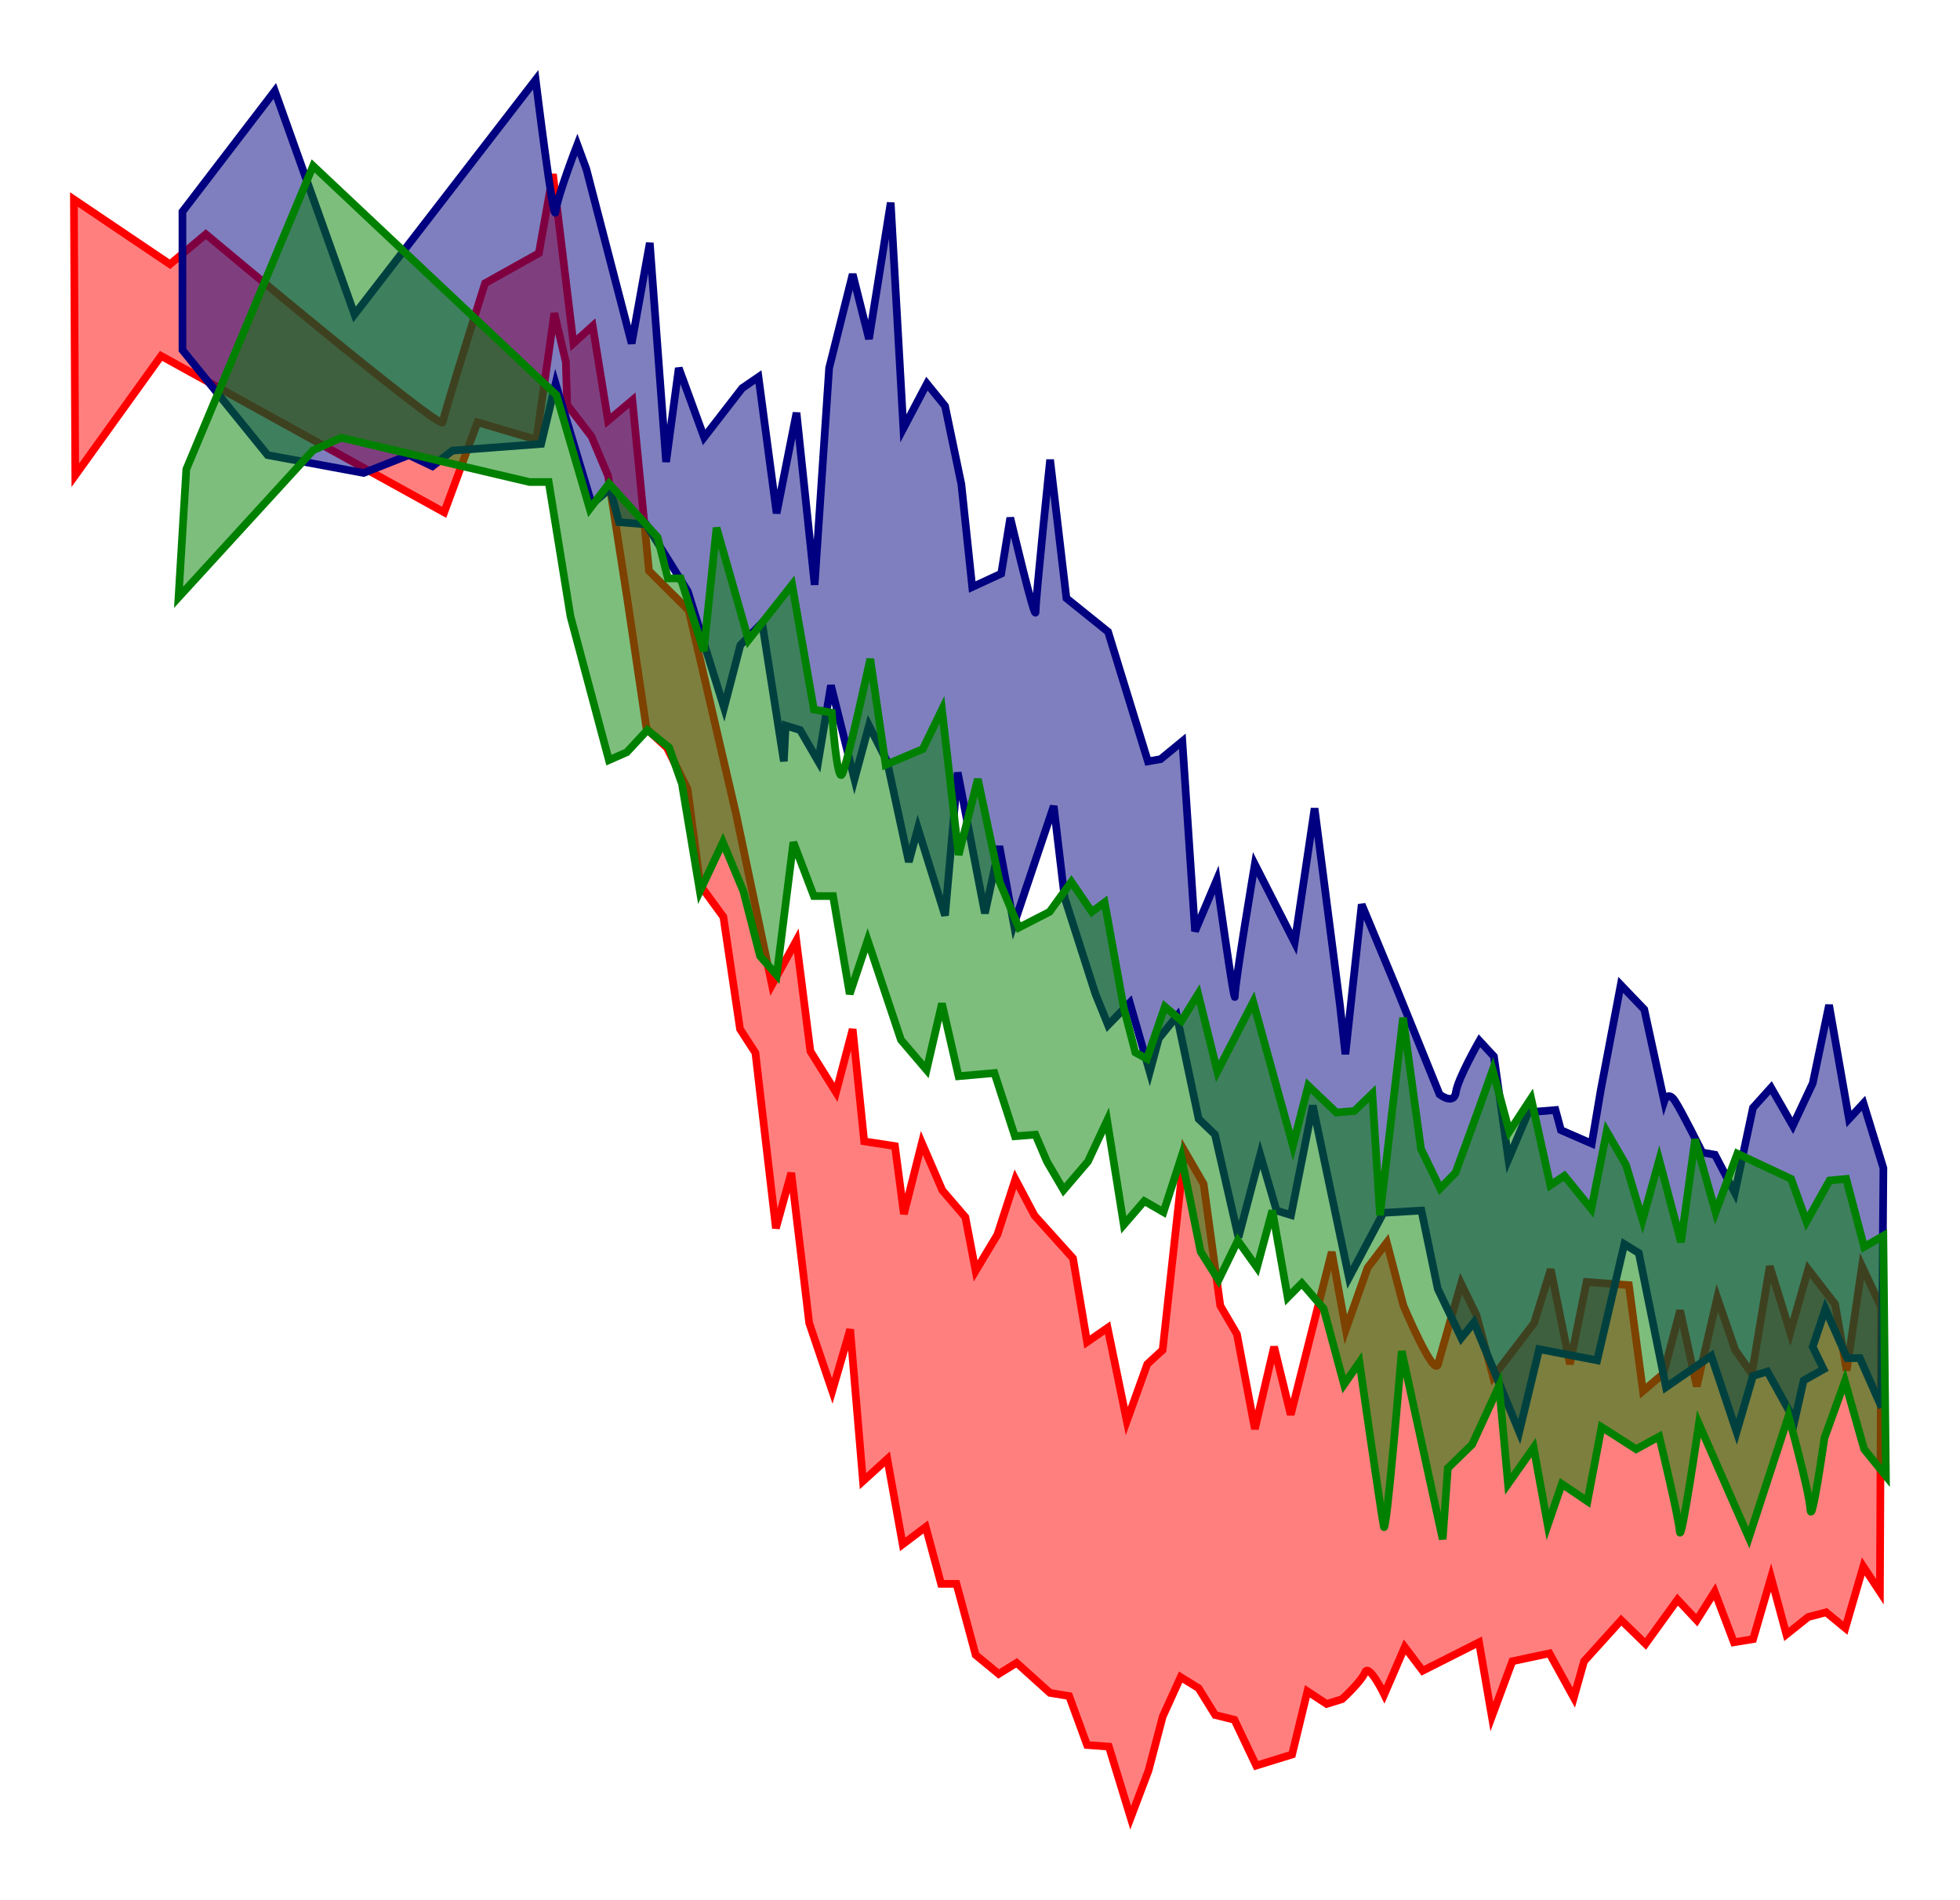
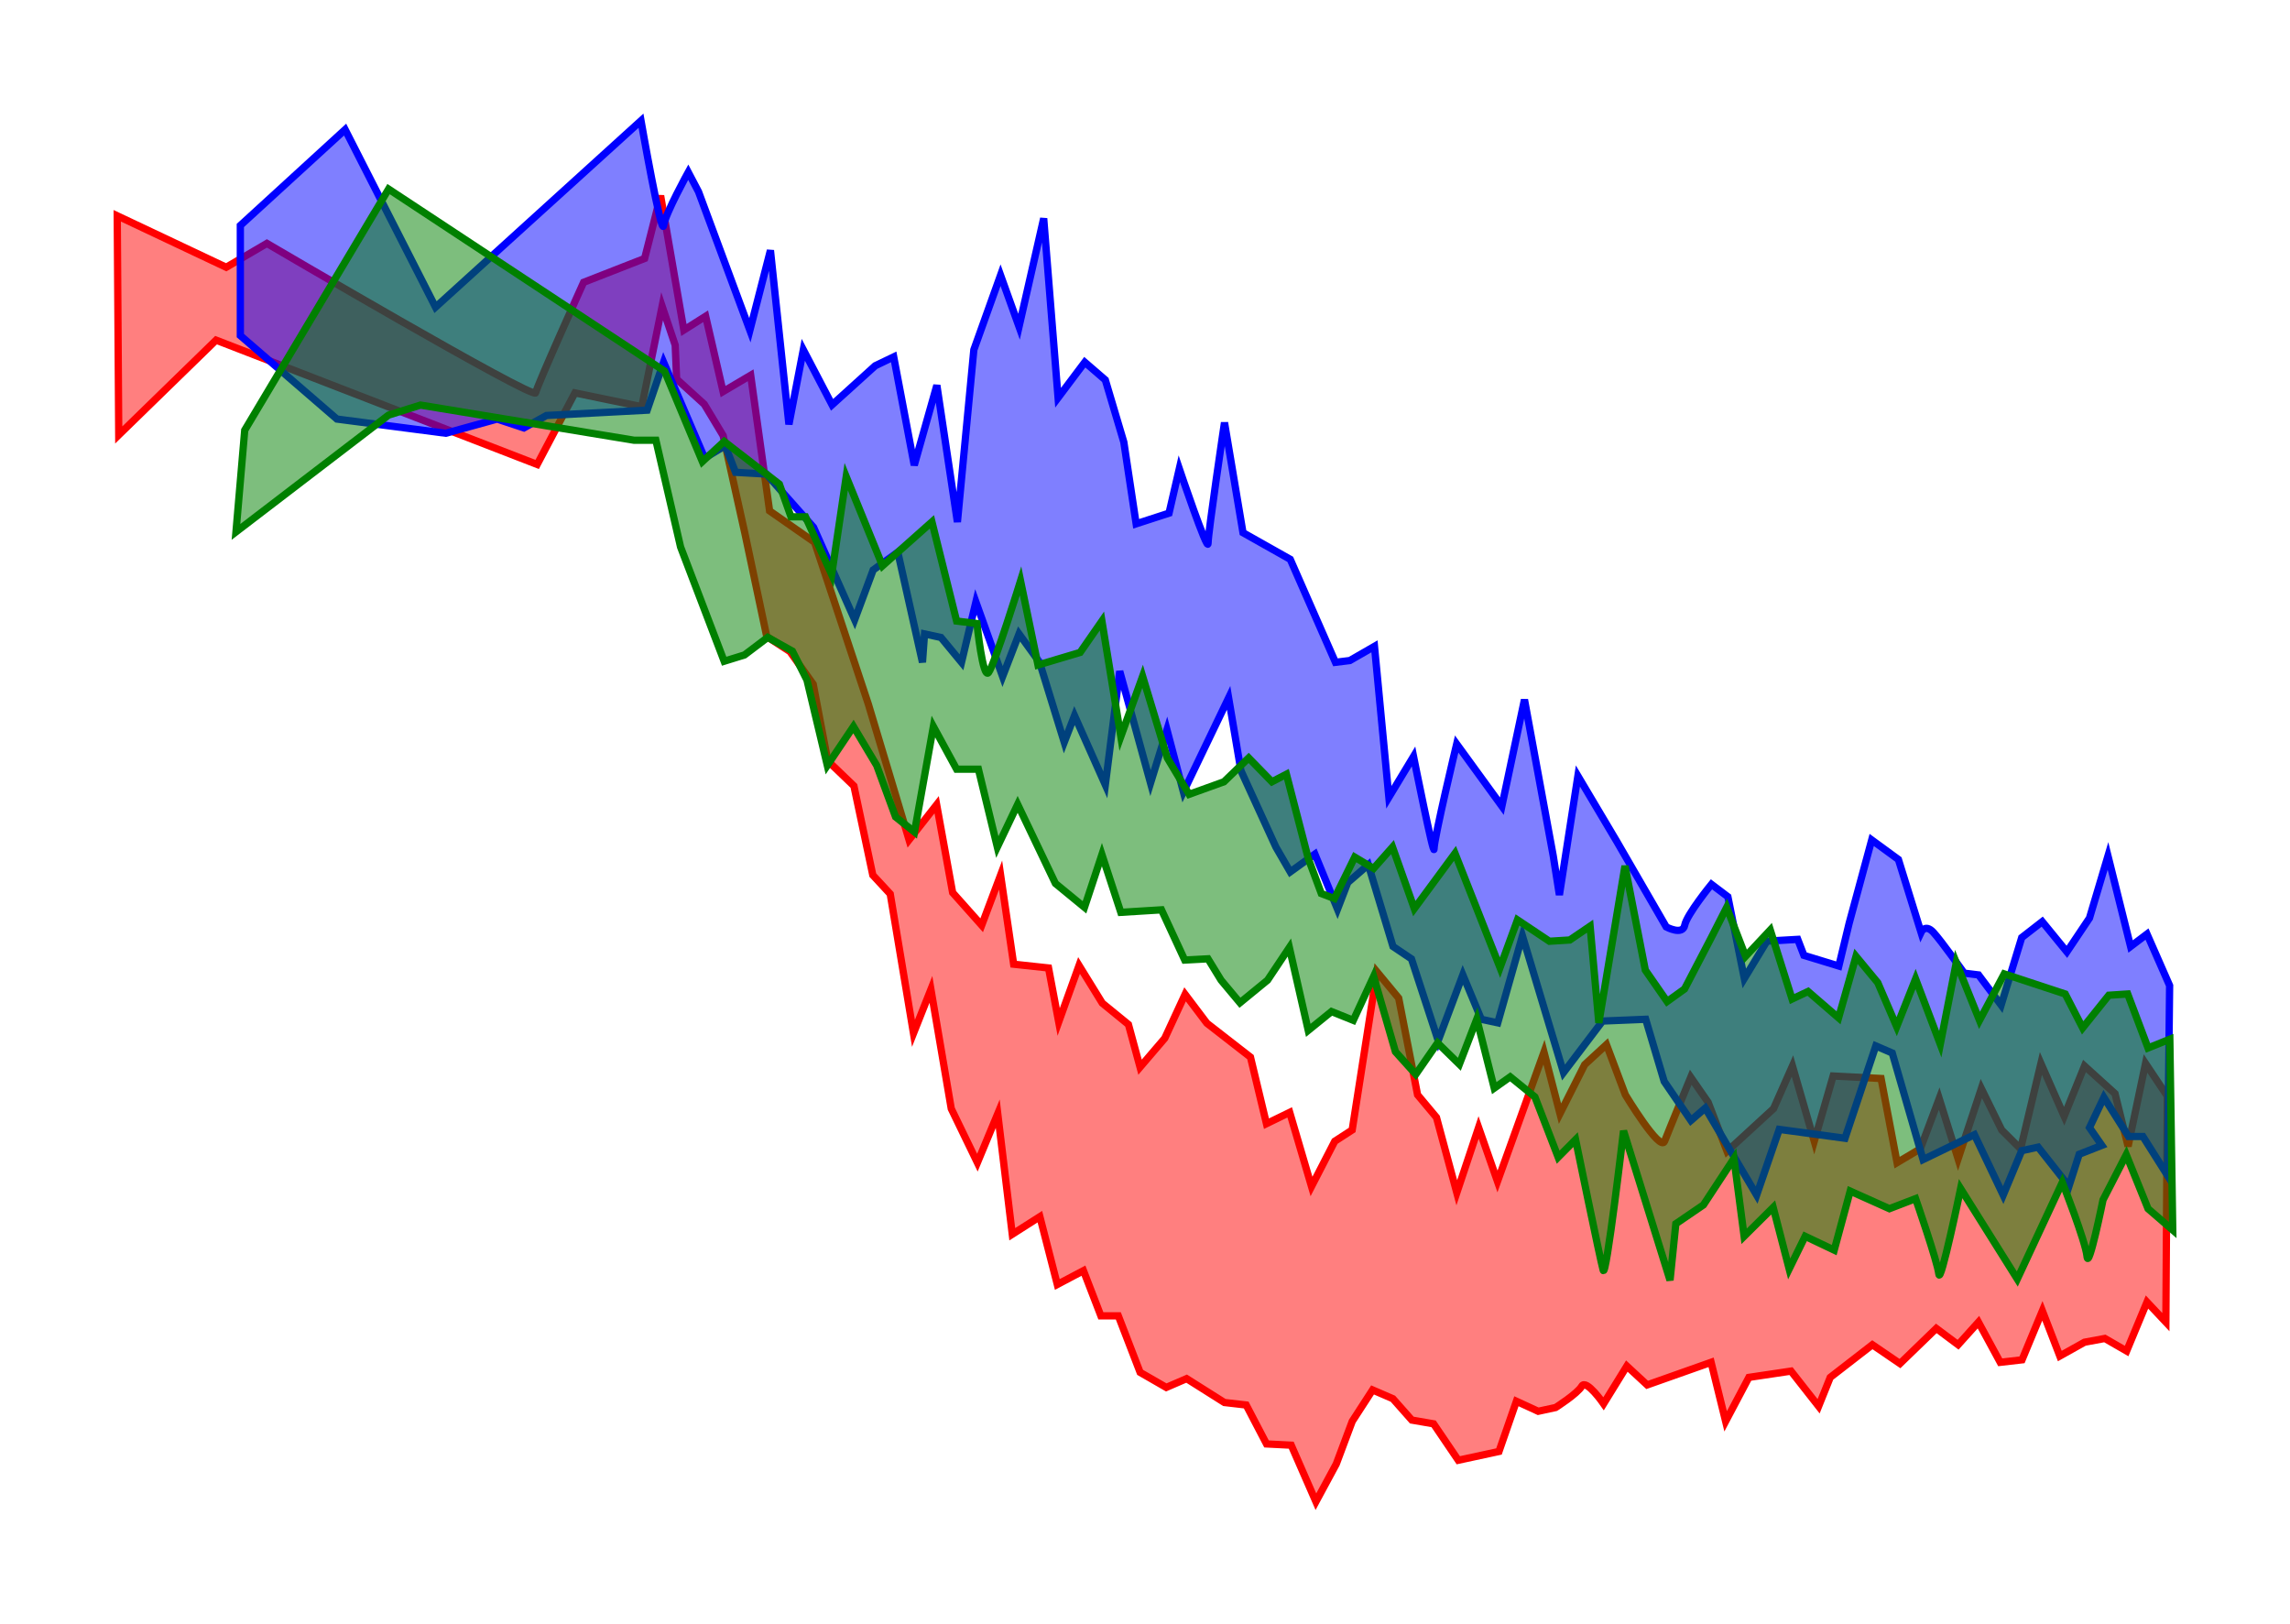
- <svg xmlns="http://www.w3.org/2000/svg" width="86.751mm" height="84.065mm" viewBox="0 0 86.751 84.065" version="1.1" id="svg9315">
+ <svg xmlns="http://www.w3.org/2000/svg" width="62.518mm" height="44.324mm" viewBox="0 0 62.518 44.324" version="1.1" id="svg9315">
  <defs id="defs9312">
    <clipPath clipPathUnits="userSpaceOnUse" id="clipPath9562">
      <path d="m -312.741,-325.584 h 603 v 801 h -603 z" id="path9560" />
    </clipPath>
  </defs>
-   <g id="layer1" transform="translate(64.68872,-102.1357)">
-     <g id="g26770">
-       <path style="fill:#ff0000;fill-opacity:0.502;fill-rule:evenodd;stroke:#ff0000;stroke-width:0.34px;stroke-linecap:butt;stroke-linejoin:miter;stroke-opacity:1" d="m -61.417,110.963 4.252,2.867 1.587,-1.329 c 0,0 10.431,8.742 10.488,8.322 0.057,-0.42 1.871,-6.154 1.871,-6.154 l 2.381,-1.329 0.624,-3.497 0.907,7.483 0.85,-0.769 0.68,4.196 1.077,-0.909 0.737,7.553 1.757,1.748 2.098,9.022 1.587,7.553 1.077,-1.958 0.624,4.895 1.134,1.818 0.737,-2.797 0.51,4.965 1.361,0.21 0.397,3.007 0.794,-3.147 0.907,2.098 1.02,1.189 0.454,2.378 0.964,-1.609 0.794,-2.448 0.85,1.608 1.701,1.888 0.624,3.707 0.907,-0.629 0.85,4.126 0.907,-2.518 0.68,-0.629 0.964,-8.812 0.85,1.469 0.737,5.385 0.737,1.259 0.794,4.196 0.85,-3.637 0.737,3.007 1.814,-7.203 0.624,3.427 0.964,-2.727 0.85,-1.119 0.737,2.797 c 0,0 1.361,3.217 1.531,2.588 0.17,-0.629 1.02,-3.567 1.02,-3.567 l 0.68,1.399 0.737,2.727 1.814,-2.378 0.737,-2.378 0.85,4.196 0.737,-3.637 1.871,0.14 0.624,4.686 0.907,-0.769 0.737,-2.797 0.737,3.357 0.907,-3.916 0.794,2.308 0.737,1.049 0.794,-4.756 0.907,2.937 0.794,-2.797 1.191,1.539 0.51,2.937 0.68,-4.616 0.85,1.818 -0.057,12.588 -0.737,-1.119 -0.794,2.727 -0.85,-0.699 -0.794,0.21 -0.964,0.769 -0.68,-2.518 -0.794,2.727 -0.85,0.14 -0.85,-2.238 -0.794,1.259 -0.85,-0.909 -1.417,1.958 -1.077,-1.049 -1.644,1.818 -0.454,1.608 -1.077,-1.958 -1.644,0.35 -0.907,2.448 -0.567,-3.287 -2.494,1.259 -0.794,-1.049 -0.907,2.098 c 0,0 -0.68,-1.399 -0.85,-0.979 -0.17,0.42 -1.02,1.189 -1.02,1.189 l -0.68,0.21 -0.85,-0.559 -0.68,2.797 -1.587,0.49 -0.964,-2.028 -0.85,-0.21 -0.737,-1.189 -0.794,-0.49 -0.794,1.748 -0.624,2.378 -0.794,2.098 -0.964,-3.147 -0.964,-0.07 -0.794,-2.168 -0.85,-0.14 -1.474,-1.329 -0.794,0.49 -1.02,-0.839 -0.85,-3.147 h -0.68 l -0.68,-2.518 -1.02,0.769 -0.68,-3.776 -1.077,0.979 -0.567,-6.714 -0.794,2.727 -1.02,-3.007 -0.794,-6.644 -0.68,2.448 -0.907,-7.763 -0.68,-1.049 -0.737,-4.965 -1.02,-1.399 -0.567,-4.266 -0.907,-1.818 -0.907,-0.839 -0.85,-5.735 -0.85,-5.455 -0.737,-1.748 -1.077,-1.399 -0.057,-1.888 -0.51,-2.168 -0.794,5.595 -2.608,-0.769 -1.474,3.986 -12.529,-6.923 -3.798,5.28 z" id="path10077-3" />
-       <path style="fill:#000080;fill-opacity:0.502;fill-rule:evenodd;stroke:#000080;stroke-width:0.34px;stroke-linecap:butt;stroke-linejoin:miter;stroke-opacity:1" d="m -56.614,111.502 4.089,-5.341 3.528,9.89 8.017,-10.385 c 0,0 0.802,6.528 0.882,5.835 0.08,-0.692 0.962,-2.967 0.962,-2.967 l 0.401,1.088 2.004,7.714 0.802,-4.451 0.722,9.692 0.561,-4.154 1.122,3.066 1.684,-2.176 0.722,-0.495 0.802,6.033 0.882,-4.451 0.802,7.615 0.641,-9.593 1.042,-4.154 0.722,2.868 0.962,-6.033 0.561,9.989 1.042,-1.978 0.802,0.989 0.722,3.462 0.481,4.549 1.283,-0.593 0.401,-2.473 c 0,0 1.122,4.747 1.122,4.154 0,-0.593 0.641,-6.725 0.641,-6.725 l 0.722,6.132 1.844,1.484 1.764,5.736 0.561,-0.099 0.962,-0.791 0.561,8.407 0.962,-2.275 c 0,0 0.802,5.736 0.802,5.143 0,-0.593 0.882,-5.835 0.882,-5.835 l 1.764,3.462 0.882,-5.934 1.122,8.703 0.241,2.176 0.722,-6.626 1.523,3.659 1.924,4.747 c 0,0 0.641,0.495 0.722,-0.099 0.08,-0.593 1.042,-2.275 1.042,-2.275 l 0.641,0.692 0.641,4.549 0.882,-2.077 1.203,-0.099 0.241,0.89 1.363,0.593 0.401,-2.374 0.882,-4.648 1.042,1.088 0.882,4.055 c 0,0 0.16,-0.495 0.481,0 0.321,0.494 1.203,2.275 1.203,2.275 l 0.561,0.099 0.882,1.681 0.802,-3.758 0.802,-0.89 0.962,1.681 0.882,-1.879 0.722,-3.462 0.882,5.044 0.641,-0.692 0.882,2.868 -0.08,10.583 -0.962,-2.176 H 17.066 l -0.962,-2.176 -0.561,1.681 0.481,0.989 -0.882,0.495 -0.401,1.78 -1.203,-2.176 -0.641,0.198 -0.722,2.473 -1.122,-3.363 -2.004,1.385 -1.203,-5.934 -0.641,-0.396 -1.203,5.143 -2.566,-0.495 -0.882,3.659 -2.004,-4.846 -0.561,0.692 -1.042,-2.176 -0.722,-3.462 -1.684,0.099 -1.523,2.868 -1.603,-7.615 -0.962,4.846 -0.641,-0.198 -0.722,-2.473 -0.962,3.659 -1.042,-4.55 -0.722,-0.692 -0.962,-4.549 -0.802,0.989 -0.401,1.484 -0.882,-3.066 -0.962,0.989 -0.561,-1.385 -1.363,-4.253 -0.481,-4.055 -1.764,5.242 -0.641,-3.462 -0.641,2.967 -1.203,-6.231 -0.561,6.33 -1.203,-3.857 -0.401,1.484 -0.962,-4.451 -0.802,-1.582 -0.641,2.374 -1.042,-4.154 -0.561,3.363 -0.802,-1.385 -0.641,-0.198 -0.08,1.582 -0.962,-6.132 -0.962,0.989 -0.722,2.769 -1.603,-5.143 -1.844,-2.967 -1.203,-0.099 -0.401,-1.484 -0.802,0.692 -1.603,-5.341 -0.641,2.67 -3.929,0.297 -0.882,0.692 -1.042,-0.495 -2.004,0.791 -4.249,-0.791 -3.768,-4.648 z" id="path10228-5" />
-       <path style="fill:#008000;fill-opacity:0.509;fill-rule:evenodd;stroke:#008000;stroke-width:0.34px;stroke-linecap:butt;stroke-linejoin:miter;stroke-opacity:1" d="m -56.443,122.904 5.612,-13.427 10.771,10.14 1.474,5.035 0.85,-1.119 2.154,2.378 0.454,1.818 h 0.567 l 1.02,3.217 0.567,-5.455 1.417,4.965 1.928,-2.448 0.964,5.525 0.794,0.14 c 0,0 0.227,3.147 0.454,2.727 0.227,-0.42 1.247,-5.105 1.247,-5.105 l 0.68,4.686 1.644,-0.699 0.85,-1.748 0.737,6.434 0.85,-3.357 0.964,4.546 0.85,2.028 1.361,-0.699 0.964,-1.329 0.907,1.329 0.567,-0.42 0.85,4.686 0.51,1.958 0.51,0.28 0.794,-2.308 0.737,0.629 0.737,-1.189 0.85,3.427 1.587,-3.077 1.757,6.364 0.68,-2.657 1.247,1.189 0.794,-0.07 0.794,-0.769 0.34,5.385 1.02,-8.742 0.794,5.805 0.85,1.748 0.68,-0.699 1.02,-2.797 0.624,-1.748 0.737,2.727 0.964,-1.469 0.85,3.846 0.624,-0.42 1.191,1.469 0.68,-3.427 0.85,1.469 0.737,2.448 0.737,-2.658 0.964,3.637 0.624,-4.546 0.907,3.217 0.964,-2.588 2.381,1.119 0.68,1.888 1.02,-1.818 0.737,-0.07 0.794,3.007 0.85,-0.49 0.113,10.63 -0.964,-1.189 -0.85,-3.007 -0.907,2.518 c 0,0 -0.567,3.986 -0.624,3.147 -0.057,-0.839 -0.964,-4.126 -0.964,-4.126 l -1.757,5.385 -2.211,-5.035 c 0,0 -0.794,5.455 -0.85,4.756 -0.057,-0.699 -0.907,-4.196 -0.907,-4.196 l -1.02,0.559 -1.531,-0.979 -0.624,3.287 -1.134,-0.769 -0.624,1.818 -0.624,-3.427 -1.134,1.609 -0.397,-4.336 -1.191,2.588 -1.077,1.049 -0.227,3.147 -1.814,-8.322 c 0,0 -0.68,8.322 -0.794,7.763 -0.113,-0.559 -1.077,-7.273 -1.077,-7.273 l -0.68,0.979 -0.907,-3.357 -0.964,-1.119 -0.624,0.629 -0.68,-3.846 -0.68,2.518 -0.85,-1.189 -0.85,1.748 -0.794,-1.259 -0.85,-4.196 -0.794,2.448 -0.85,-0.49 -0.907,1.049 -0.737,-4.616 -0.85,1.818 -1.077,1.259 -0.737,-1.259 -0.51,-1.189 -0.907,0.07 -0.907,-2.797 -1.587,0.14 -0.737,-3.217 -0.68,2.937 -1.134,-1.329 -1.474,-4.406 -0.794,2.378 -0.737,-4.336 h -0.85 l -0.907,-2.378 -0.737,5.874 -0.737,-0.839 -0.737,-2.867 -0.907,-2.168 -1.02,2.168 -0.794,-4.756 -0.567,-1.608 -0.964,-0.769 -0.907,0.979 -0.794,0.35 -1.701,-6.364 -0.964,-5.944 h -0.85 l -8.334,-1.958 -1.247,0.559 -5.953,6.504 z" id="path11267-6" />
+   <g id="layer1" transform="translate(-64.48908,-168.2391)">
+     <g id="g6069" style="stroke-linecap:butt;stroke-linejoin:round" transform="matrix(0.3527778,0,0,0.3527778,-24.8637,156.3566)">
+       <path style="fill:#ff0000;fill-opacity:0.502;fill-rule:evenodd;stroke:#ff0000;stroke-width:0.564px;stroke-linecap:butt;stroke-linejoin:miter;stroke-opacity:1" d="m 262.356,50.382 8.433,3.984 3.148,-1.846 c 0,0 20.688,12.148 20.8,11.564 0.112,-0.583 3.71,-8.552 3.71,-8.552 l 4.722,-1.846 1.237,-4.859 1.799,10.398 1.687,-1.069 1.349,5.831 2.136,-1.263 1.462,10.495 3.485,2.43 4.16,12.536 3.148,10.495 2.136,-2.721 1.237,6.803 2.249,2.527 1.462,-3.887 1.012,6.9 2.698,0.292 0.787,4.179 1.574,-4.373 1.799,2.915 2.024,1.652 0.899,3.304 1.911,-2.235 1.574,-3.401 1.687,2.235 3.373,2.624 1.237,5.151 1.799,-0.875 1.687,5.734 1.799,-3.498 1.349,-0.875 1.911,-12.245 1.687,2.041 1.462,7.483 1.462,1.749 1.574,5.831 1.687,-5.053 1.462,4.179 3.598,-10.01 1.237,4.762 1.911,-3.79 1.687,-1.555 1.462,3.887 c 0,0 2.698,4.47 3.036,3.596 0.337,-0.875 2.024,-4.956 2.024,-4.956 l 1.349,1.944 1.462,3.79 3.598,-3.304 1.462,-3.304 1.687,5.831 1.462,-5.053 3.71,0.194 1.237,6.511 1.799,-1.069 1.462,-3.887 1.462,4.665 1.799,-5.442 1.574,3.207 1.462,1.458 1.574,-6.608 1.799,4.082 1.574,-3.887 2.361,2.138 1.012,4.082 1.349,-6.414 1.687,2.527 -0.112,17.492 -1.462,-1.555 -1.574,3.79 -1.687,-0.972 -1.574,0.292 -1.911,1.069 -1.349,-3.498 -1.574,3.79 -1.687,0.194 -1.687,-3.11 -1.574,1.749 -1.687,-1.263 -2.811,2.721 -2.136,-1.458 -3.261,2.527 -0.899,2.235 -2.136,-2.721 -3.261,0.486 -1.799,3.401 -1.124,-4.567 -4.947,1.749 -1.574,-1.458 -1.799,2.915 c 0,0 -1.349,-1.944 -1.687,-1.361 -0.337,0.583 -2.024,1.652 -2.024,1.652 l -1.349,0.292 -1.687,-0.777 -1.349,3.887 -3.148,0.68 -1.911,-2.818 -1.687,-0.292 -1.462,-1.652 -1.574,-0.68 -1.574,2.43 -1.237,3.304 -1.574,2.915 -1.911,-4.373 -1.911,-0.097 -1.574,-3.013 -1.687,-0.194 -2.923,-1.846 -1.574,0.68 -2.024,-1.166 -1.687,-4.373 h -1.349 l -1.349,-3.498 -2.024,1.069 -1.349,-5.248 -2.136,1.361 -1.124,-9.329 -1.574,3.79 -2.024,-4.179 -1.574,-9.232 -1.349,3.401 -1.799,-10.787 -1.349,-1.458 -1.462,-6.9 -2.024,-1.944 -1.124,-5.928 -1.799,-2.527 -1.799,-1.166 -1.687,-7.969 -1.687,-7.58 -1.462,-2.429 -2.136,-1.944 -0.112,-2.624 -1.012,-3.013 -1.574,7.774 -5.172,-1.069 -2.923,5.539 -24.848,-9.621 -7.533,7.337 z" id="path10077-3-5-6-3" />
+       <path style="fill:#0000ff;fill-opacity:0.502;fill-rule:evenodd;stroke:#0000ff;stroke-width:0.564px;stroke-linecap:butt;stroke-linejoin:miter;stroke-opacity:1" d="m 271.882,51.132 8.109,-7.421 6.996,13.743 15.901,-14.43 c 0,0 1.59,9.071 1.749,8.109 0.159,-0.962 1.908,-4.123 1.908,-4.123 l 0.795,1.512 3.975,10.72 1.59,-6.185 1.431,13.468 1.113,-5.772 2.226,4.26 3.339,-3.024 1.431,-0.687 1.59,8.383 1.749,-6.185 1.59,10.582 1.272,-13.331 2.067,-5.772 1.431,3.986 1.908,-8.383 1.113,13.881 2.067,-2.749 1.59,1.374 1.431,4.81 0.954,6.322 2.544,-0.825 0.795,-3.436 c 0,0 2.226,6.597 2.226,5.772 0,-0.825 1.272,-9.345 1.272,-9.345 l 1.431,8.521 3.657,2.061 3.498,7.971 1.113,-0.137 1.908,-1.099 1.113,11.682 1.908,-3.161 c 0,0 1.59,7.971 1.59,7.147 0,-0.825 1.749,-8.109 1.749,-8.109 l 3.498,4.81 1.749,-8.246 2.226,12.094 0.477,3.024 1.431,-9.208 3.021,5.085 3.816,6.597 c 0,0 1.272,0.687 1.431,-0.137 0.159,-0.825 2.067,-3.161 2.067,-3.161 l 1.272,0.962 1.272,6.322 1.749,-2.886 2.385,-0.137 0.477,1.237 2.703,0.825 0.795,-3.298 1.749,-6.459 2.067,1.512 1.749,5.635 c 0,0 0.318,-0.687 0.954,0 0.636,0.687 2.385,3.161 2.385,3.161 l 1.113,0.137 1.749,2.336 1.59,-5.222 1.59,-1.237 1.908,2.336 1.749,-2.611 1.431,-4.81 1.749,7.009 1.272,-0.962 1.749,3.986 -0.159,14.705 -1.908,-3.024 h -1.113 l -1.908,-3.024 -1.113,2.336 0.954,1.374 -1.749,0.687 -0.795,2.474 -2.385,-3.024 -1.272,0.275 -1.431,3.436 -2.226,-4.673 -3.975,1.924 -2.385,-8.246 -1.272,-0.55 -2.385,7.147 -5.088,-0.687 -1.749,5.085 -3.975,-6.734 -1.113,0.962 -2.067,-3.024 -1.431,-4.81 -3.339,0.137 -3.021,3.986 -3.18,-10.582 -1.908,6.734 -1.272,-0.275 -1.431,-3.436 -1.908,5.085 -2.067,-6.322 -1.431,-0.962 -1.908,-6.322 -1.59,1.374 -0.795,2.062 -1.749,-4.26 -1.908,1.374 -1.113,-1.924 -2.703,-5.91 -0.954,-5.635 -3.498,7.284 -1.272,-4.81 -1.272,4.123 -2.385,-8.658 -1.113,8.796 -2.385,-5.36 -0.795,2.062 -1.908,-6.185 -1.59,-2.199 -1.272,3.298 -2.067,-5.772 -1.113,4.673 -1.59,-1.924 -1.272,-0.275 -0.159,2.199 -1.908,-8.521 -1.908,1.374 -1.431,3.848 -3.18,-7.147 -3.657,-4.123 -2.385,-0.137 -0.795,-2.061 -1.59,0.962 -3.18,-7.421 -1.272,3.711 -7.791,0.412 -1.749,0.962 -2.067,-0.687 -3.975,1.099 -8.427,-1.099 -7.473,-6.459 z" id="path10228-5-6-7-6" />
+       <path style="fill:#008000;fill-opacity:0.509;fill-rule:evenodd;stroke:#008000;stroke-width:0.564px;stroke-linecap:butt;stroke-linejoin:miter;stroke-opacity:1" d="m 272.222,66.975 11.131,-18.659 21.362,14.091 2.923,6.997 1.687,-1.555 4.273,3.304 0.899,2.527 h 1.124 l 2.024,4.47 1.124,-7.58 2.811,6.9 3.823,-3.401 1.911,7.677 1.574,0.194 c 0,0 0.45,4.373 0.899,3.79 0.45,-0.583 2.474,-7.094 2.474,-7.094 l 1.349,6.511 3.261,-0.972 1.687,-2.43 1.462,8.941 1.687,-4.665 1.911,6.317 1.687,2.818 2.698,-0.972 1.911,-1.846 1.799,1.846 1.124,-0.583 1.687,6.511 1.012,2.721 1.012,0.389 1.574,-3.207 1.462,0.875 1.462,-1.652 1.687,4.762 3.148,-4.276 3.485,8.843 1.349,-3.693 2.474,1.652 1.574,-0.097 1.574,-1.069 0.675,7.483 2.024,-12.148 1.574,8.066 1.687,2.43 1.349,-0.972 2.024,-3.887 1.237,-2.429 1.462,3.79 1.911,-2.041 1.687,5.345 1.237,-0.583 2.361,2.041 1.349,-4.762 1.687,2.041 1.462,3.401 1.462,-3.693 1.911,5.053 1.237,-6.317 1.799,4.47 1.911,-3.596 4.722,1.555 1.349,2.624 2.024,-2.527 1.462,-0.097 1.574,4.179 1.687,-0.68 0.225,14.771 -1.911,-1.652 -1.687,-4.179 -1.799,3.498 c 0,0 -1.124,5.539 -1.237,4.373 -0.112,-1.166 -1.911,-5.734 -1.911,-5.734 l -3.485,7.483 -4.385,-6.997 c 0,0 -1.574,7.58 -1.687,6.608 -0.112,-0.972 -1.799,-5.831 -1.799,-5.831 l -2.024,0.777 -3.036,-1.361 -1.237,4.567 -2.249,-1.069 -1.237,2.527 -1.237,-4.762 -2.249,2.235 -0.787,-6.025 -2.361,3.596 -2.136,1.458 -0.45,4.373 -3.598,-11.564 c 0,0 -1.349,11.564 -1.574,10.787 -0.225,-0.777 -2.136,-10.107 -2.136,-10.107 l -1.349,1.361 -1.799,-4.665 -1.911,-1.555 -1.237,0.875 -1.349,-5.345 -1.349,3.498 -1.687,-1.652 -1.687,2.43 -1.574,-1.749 -1.687,-5.831 -1.574,3.401 -1.687,-0.68 -1.799,1.458 -1.462,-6.414 -1.687,2.527 -2.136,1.749 -1.462,-1.749 -1.012,-1.652 -1.799,0.097 -1.799,-3.887 -3.148,0.194 -1.462,-4.47 -1.349,4.082 -2.249,-1.846 -2.923,-6.122 -1.574,3.304 -1.462,-6.025 h -1.687 l -1.799,-3.304 -1.462,8.163 -1.462,-1.166 -1.462,-3.984 -1.799,-3.013 -2.024,3.013 -1.574,-6.608 -1.124,-2.235 -1.911,-1.069 -1.799,1.361 -1.574,0.486 -3.373,-8.843 -1.911,-8.26 h -1.687 l -16.528,-2.721 -2.474,0.777 -11.806,9.038 z" id="path11267-6-2-5-7" />
    </g>
  </g>
</svg>
